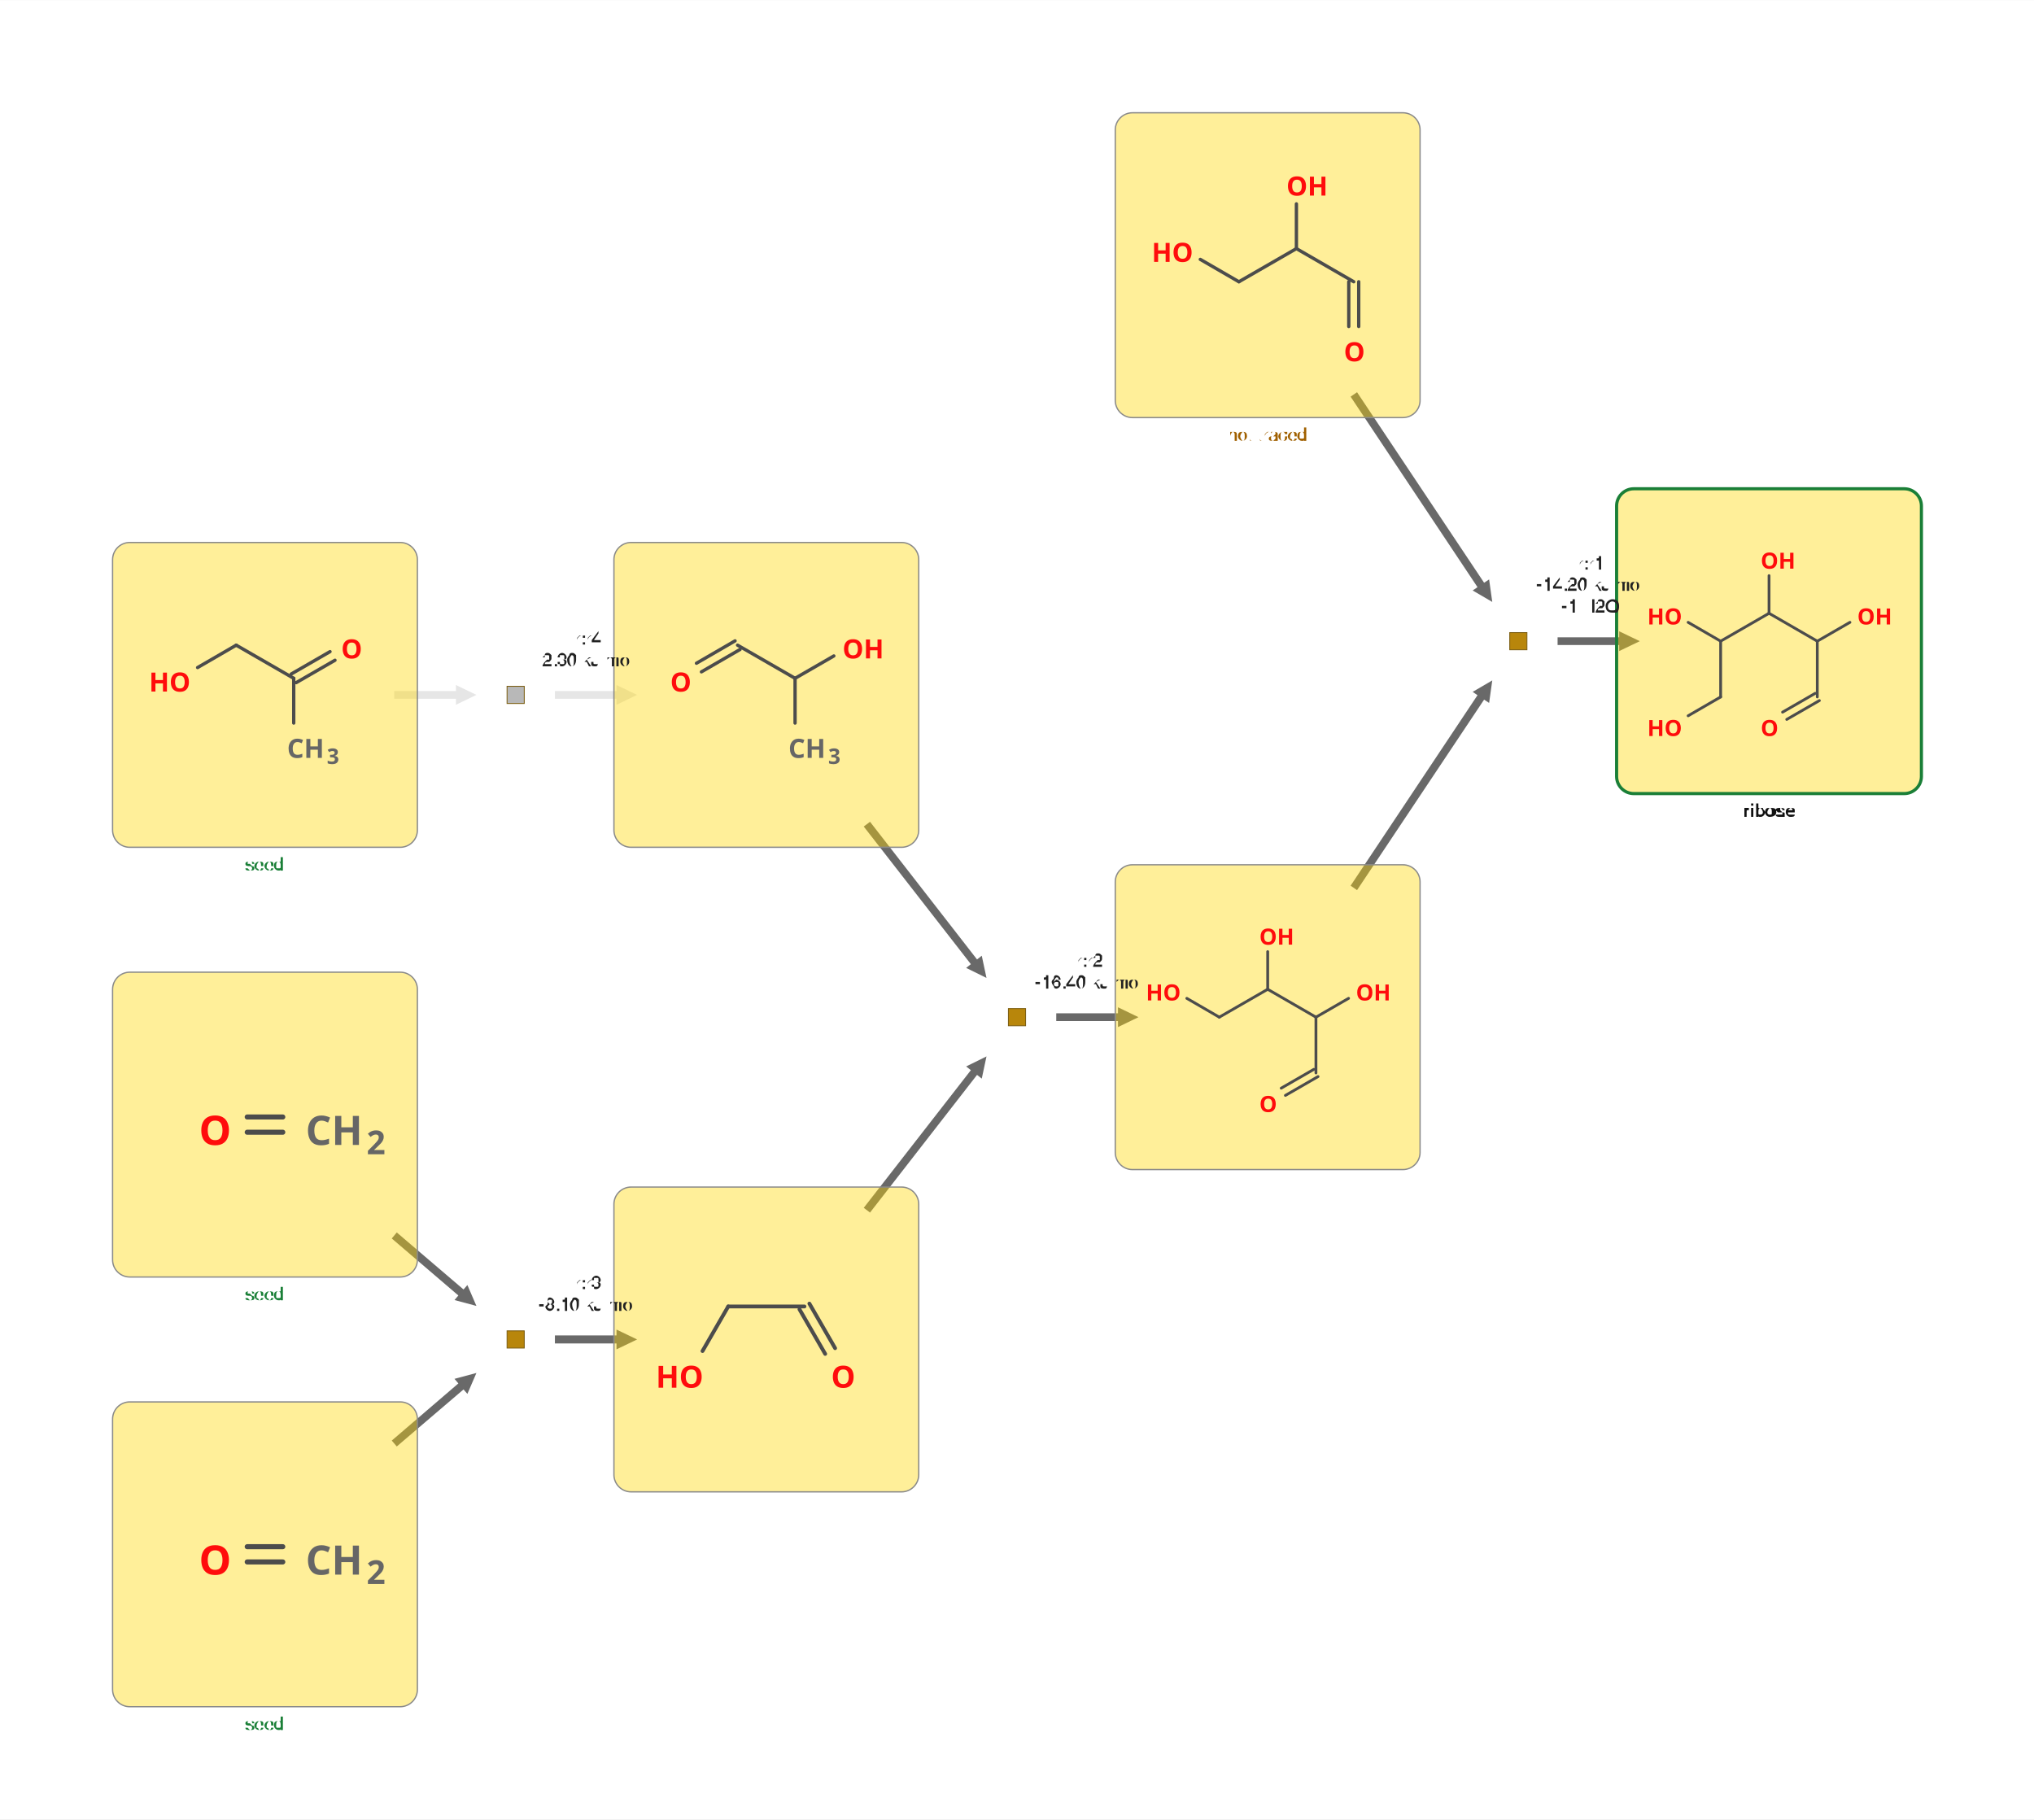
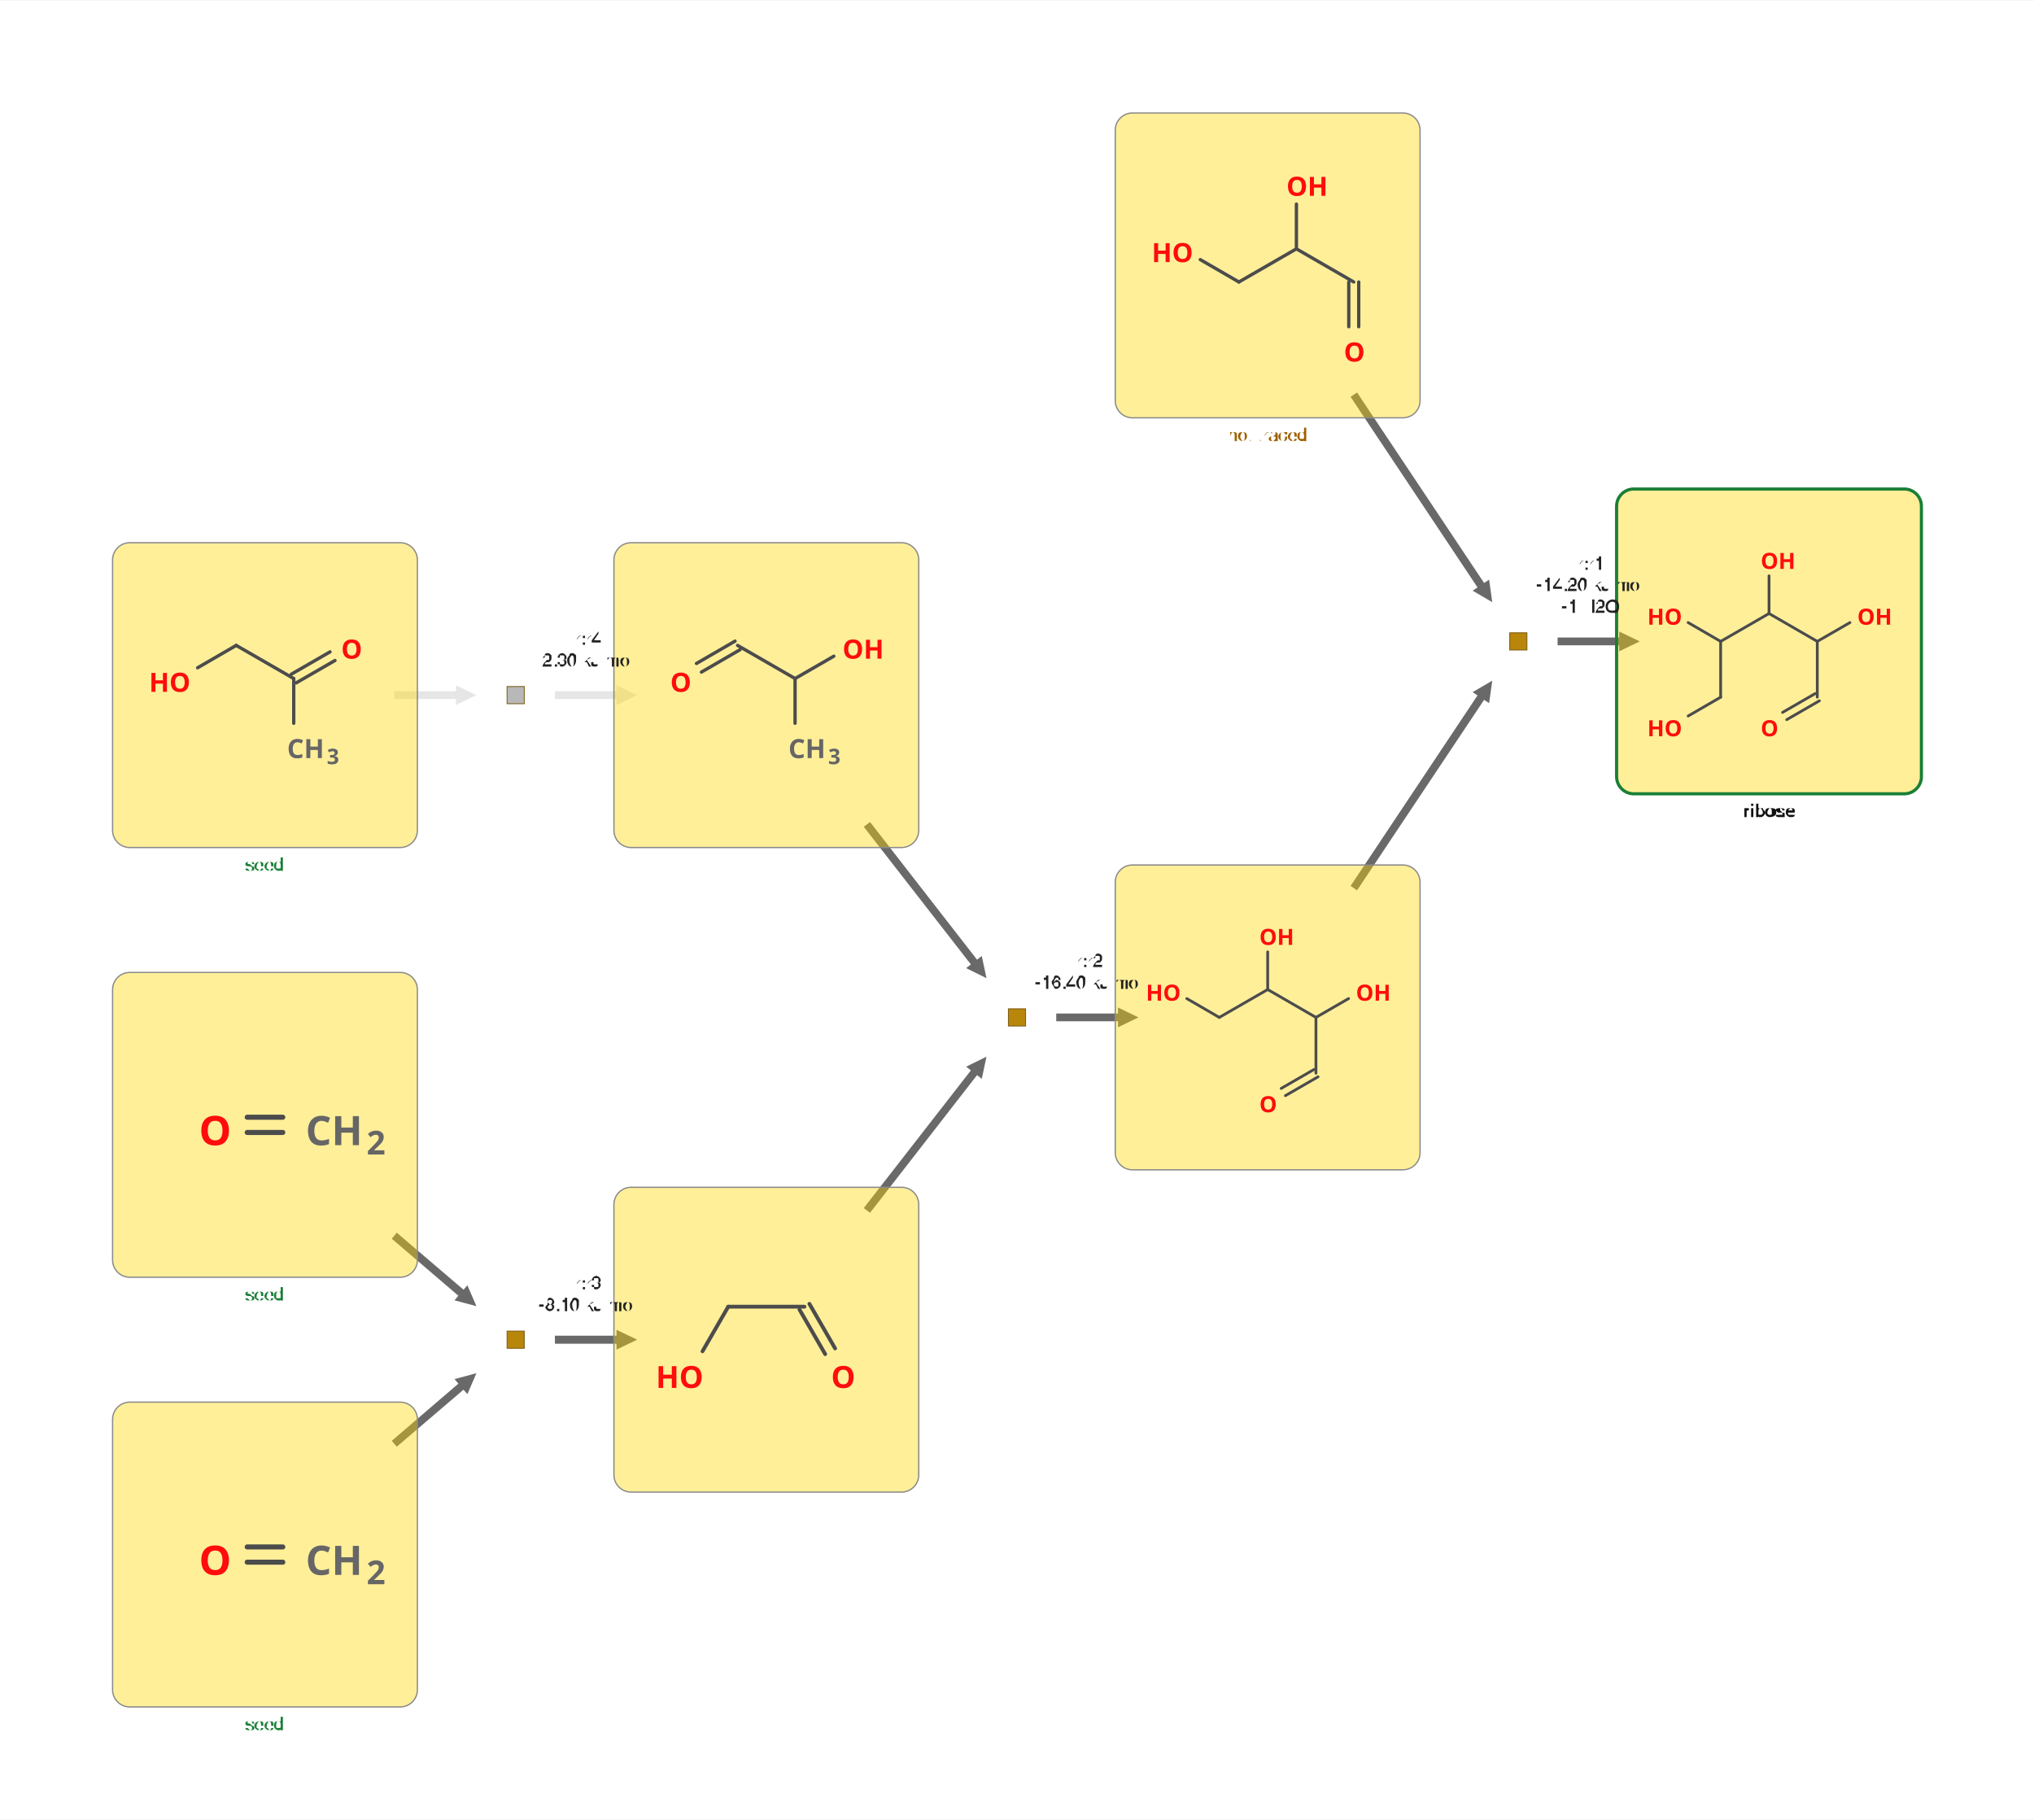
- <svg xmlns="http://www.w3.org/2000/svg" width="1100" height="984" viewBox="0 0 1100.00 983.80">
+ <svg xmlns="http://www.w3.org/2000/svg" width="1207" height="1080" viewBox="0 0 1207.00 1079.50">
  <rect width="100%" height="100%" fill="white" />
-   <g transform="scale(77.4648) translate(12.35,10.85)">
+   <g transform="scale(85) translate(12.35,10.85)">
    <path d="M-2.876,-4.637 L-1.989,-5.967 L-1.954,-5.944 L-1.932,-6.101 L-2.069,-6.021 L-2.035,-5.998 L-2.921,-4.668 Z" fill="#696969" opacity="1.0" />
    <path d="M-2.921,-8.082 L-2.035,-6.752 L-2.069,-6.729 L-1.932,-6.649 L-1.954,-6.806 L-1.989,-6.783 L-2.876,-8.113 Z" fill="#696969" opacity="1.0" />
    <path d="M-1.476,-6.348 L-1.046,-6.348 L-1.046,-6.306 L-0.902,-6.375 L-1.046,-6.444 L-1.046,-6.402 L-1.476,-6.402 Z" fill="#696969" opacity="1.0" />
    <path d="M-6.276,-2.386 L-5.529,-3.347 L-5.496,-3.321 L-5.463,-3.476 L-5.605,-3.406 L-5.572,-3.38 L-6.32,-2.419 Z" fill="#696969" opacity="1.0" />
    <path d="M-6.32,-5.081 L-5.572,-4.12 L-5.605,-4.094 L-5.463,-4.024 L-5.496,-4.179 L-5.529,-4.153 L-6.276,-5.114 Z" fill="#696969" opacity="1.0" />
    <path d="M-4.976,-3.723 L-4.545,-3.723 L-4.545,-3.681 L-4.402,-3.75 L-4.545,-3.819 L-4.545,-3.777 L-4.976,-3.777 Z" fill="#696969" opacity="1.0" />
    <path d="M-9.58,-0.753 L-9.114,-1.151 L-9.087,-1.12 L-9.024,-1.266 L-9.177,-1.225 L-9.15,-1.193 L-9.615,-0.794 Z" fill="#696969" opacity="1.0" />
    <path d="M-9.615,-2.205 L-9.15,-1.807 L-9.177,-1.775 L-9.024,-1.734 L-9.087,-1.88 L-9.114,-1.849 L-9.58,-2.247 Z" fill="#696969" opacity="1.0" />
    <path d="M-8.476,-1.472 L-8.046,-1.472 L-8.046,-1.431 L-7.902,-1.5 L-8.046,-1.569 L-8.046,-1.528 L-8.476,-1.528 Z" fill="#696969" opacity="1.0" />
    <path d="M-9.598,-5.973 L-9.167,-5.973 L-9.167,-5.931 L-9.024,-6 L-9.167,-6.069 L-9.167,-6.027 L-9.598,-6.027 Z" fill="#b8b8b8" opacity="0.35" />
    <path d="M-8.476,-5.973 L-8.046,-5.973 L-8.046,-5.931 L-7.902,-6 L-8.046,-6.069 L-8.046,-6.027 L-8.476,-6.027 Z" fill="#b8b8b8" opacity="0.35" />
    <rect x="-1.064" y="-7.439" width="2.128" height="2.128" rx="0.12" fill="#ffd700" fill-opacity="0.4" stroke="#1a7f37" stroke-width="0.022" />
    <svg x="-1.064" y="-7.439" width="2.128" height="2.128" viewBox="0 0 100 100" preserveAspectRatio="xMidYMid meet">
      <g transform="translate(0,0)">
        <svg width="100" height="100" x="0" y="0" viewBox="0 0 218.564 200" font-family="sans-serif" stroke="rgb(76,76,76)" stroke-width="2" stroke-linecap="round">
          <line x1="119.0" y1="150.9" x2="142.4" y2="137.4" opacity="1.0" stroke="rgb(76,76,76)" stroke-width="2.0" />
          <line x1="122.0" y1="156.1" x2="145.4" y2="142.6" opacity="1.0" stroke="rgb(76,76,76)" stroke-width="2.0" />
          <line x1="143.9" y1="140.0" x2="143.9" y2="100.0" opacity="1.0" stroke="rgb(76,76,76)" stroke-width="2.0" />
          <line x1="143.9" y1="100.0" x2="167.3" y2="86.5" opacity="1.0" stroke="rgb(76,76,76)" stroke-width="2.0" />
          <line x1="143.9" y1="100.0" x2="109.3" y2="80.0" opacity="1.0" stroke="rgb(76,76,76)" stroke-width="2.0" />
          <line x1="109.3" y1="80.0" x2="109.3" y2="53.0" opacity="1.0" stroke="rgb(76,76,76)" stroke-width="2.0" />
          <line x1="109.3" y1="80.0" x2="74.6" y2="100.0" opacity="1.0" stroke="rgb(76,76,76)" stroke-width="2.0" />
          <line x1="74.6" y1="100.0" x2="51.3" y2="86.5" opacity="1.0" stroke="rgb(76,76,76)" stroke-width="2.0" />
          <line x1="74.6" y1="100.0" x2="74.6" y2="140.0" opacity="1.0" stroke="rgb(76,76,76)" stroke-width="2.0" />
          <line x1="74.6" y1="140.0" x2="51.3" y2="153.5" opacity="1.0" stroke="rgb(76,76,76)" stroke-width="2.0" />
          <text x="103.282" y="168" fill="rgb(255,12,12)" stroke-width="0" font-weight="bold" font-size="16">O</text>
          <text x="172.564" y="88" fill="rgb(255,12,12)" stroke-width="0" font-weight="bold" font-size="16">OH</text>
          <text x="103.282" y="48" fill="rgb(255,12,12)" stroke-width="0" font-weight="bold" font-size="16">OH</text>
          <text x="22" y="88" fill="rgb(255,12,12)" stroke-width="0" font-weight="bold" font-size="16">HO</text>
          <text x="22" y="168" fill="rgb(255,12,12)" stroke-width="0" font-weight="bold" font-size="16">HO</text>
        </svg>
      </g>
      <text font-size="18" fill="gray" font-family="sans-serif" x="10" y="20" />
    </svg>
    <text x="0" y="-5.149" font-family="Helvetica, Arial, sans-serif" font-size="0.125" text-anchor="middle" fill="#111" font-weight="bold">ribose</text>
    <path d="M-1.69,-6.435 L-1.81,-6.435 L-1.81,-6.315 L-1.69,-6.315 Z" fill="#b8860b" stroke="#7a5c10" stroke-width="0.006" />
    <text x="-1.244" y="-6.875" font-family="Helvetica, Arial, sans-serif" font-size="0.125" text-anchor="middle" fill="#222" font-weight="normal">r:r1</text>
    <text x="-1.244" y="-6.725" font-family="Helvetica, Arial, sans-serif" font-size="0.125" text-anchor="middle" fill="#222" font-weight="normal">-14.20 kJ/mol</text>
    <text x="-1.244" y="-6.575" font-family="Helvetica, Arial, sans-serif" font-size="0.125" text-anchor="middle" fill="#222" font-weight="normal">-1 H2O</text>
    <rect x="-4.564" y="-4.814" width="2.128" height="2.128" rx="0.12" fill="#ffd700" fill-opacity="0.4" stroke="#8a8a8a" stroke-width="0.009" />
    <svg x="-4.564" y="-4.814" width="2.128" height="2.128" viewBox="0 0 100 100" preserveAspectRatio="xMidYMid meet">
      <g transform="translate(0,0)">
        <svg width="100" height="100" x="0" y="0" viewBox="0 0 218.564 200" font-family="sans-serif" stroke="rgb(76,76,76)" stroke-width="2" stroke-linecap="round">
          <line x1="119.0" y1="150.9" x2="142.4" y2="137.4" opacity="1.0" stroke="rgb(76,76,76)" stroke-width="2.0" />
          <line x1="122.0" y1="156.1" x2="145.4" y2="142.6" opacity="1.0" stroke="rgb(76,76,76)" stroke-width="2.0" />
          <line x1="143.9" y1="140.0" x2="143.9" y2="100.0" opacity="1.0" stroke="rgb(76,76,76)" stroke-width="2.0" />
          <line x1="143.9" y1="100.0" x2="167.3" y2="86.5" opacity="1.0" stroke="rgb(76,76,76)" stroke-width="2.0" />
          <line x1="143.9" y1="100.0" x2="109.3" y2="80.0" opacity="1.0" stroke="rgb(76,76,76)" stroke-width="2.0" />
          <line x1="109.3" y1="80.0" x2="109.3" y2="53.0" opacity="1.0" stroke="rgb(76,76,76)" stroke-width="2.0" />
          <line x1="109.3" y1="80.0" x2="74.6" y2="100.0" opacity="1.0" stroke="rgb(76,76,76)" stroke-width="2.0" />
          <line x1="74.6" y1="100.0" x2="51.3" y2="86.5" opacity="1.0" stroke="rgb(76,76,76)" stroke-width="2.0" />
          <text x="103.282" y="168" fill="rgb(255,12,12)" stroke-width="0" font-weight="bold" font-size="16">O</text>
          <text x="172.564" y="88" fill="rgb(255,12,12)" stroke-width="0" font-weight="bold" font-size="16">OH</text>
          <text x="103.282" y="48" fill="rgb(255,12,12)" stroke-width="0" font-weight="bold" font-size="16">OH</text>
          <text x="22" y="88" fill="rgb(255,12,12)" stroke-width="0" font-weight="bold" font-size="16">HO</text>
        </svg>
      </g>
      <text font-size="18" fill="gray" font-family="sans-serif" x="10" y="20" />
    </svg>
    <path d="M-5.19,-3.81 L-5.31,-3.81 L-5.31,-3.69 L-5.19,-3.69 Z" fill="#b8860b" stroke="#7a5c10" stroke-width="0.006" />
    <text x="-4.744" y="-4.1" font-family="Helvetica, Arial, sans-serif" font-size="0.125" text-anchor="middle" fill="#222" font-weight="normal">r:r2</text>
    <text x="-4.744" y="-3.95" font-family="Helvetica, Arial, sans-serif" font-size="0.125" text-anchor="middle" fill="#222" font-weight="normal">-16.40 kJ/mol</text>
    <rect x="-8.064" y="-2.564" width="2.128" height="2.128" rx="0.12" fill="#ffd700" fill-opacity="0.4" stroke="#8a8a8a" stroke-width="0.009" />
    <svg x="-8.064" y="-2.564" width="2.128" height="2.128" viewBox="0 0 100 100" preserveAspectRatio="xMidYMid meet">
      <g transform="translate(0,0)">
        <svg width="100" height="100" x="0" y="0" viewBox="0 0 160 114.641" font-family="sans-serif" stroke="rgb(76,76,76)" stroke-width="2" stroke-linecap="round">
          <line x1="110.9" y1="64.9" x2="97.4" y2="41.5" opacity="1.0" stroke="rgb(76,76,76)" stroke-width="2.0" />
          <line x1="116.1" y1="61.9" x2="102.6" y2="38.5" opacity="1.0" stroke="rgb(76,76,76)" stroke-width="2.0" />
          <line x1="100.0" y1="40.0" x2="60.0" y2="40.0" opacity="1.0" stroke="rgb(76,76,76)" stroke-width="2.0" />
          <line x1="60.0" y1="40.0" x2="46.5" y2="63.4" opacity="1.0" stroke="rgb(76,76,76)" stroke-width="2.0" />
          <text x="114" y="82.641" fill="rgb(255,12,12)" stroke-width="0" font-weight="bold" font-size="16">O</text>
          <text x="22" y="82.641" fill="rgb(255,12,12)" stroke-width="0" font-weight="bold" font-size="16">HO</text>
        </svg>
      </g>
      <text font-size="18" fill="gray" font-family="sans-serif" x="10" y="20" />
    </svg>
    <path d="M-8.69,-1.56 L-8.81,-1.56 L-8.81,-1.44 L-8.69,-1.44 Z" fill="#b8860b" stroke="#7a5c10" stroke-width="0.006" />
    <text x="-8.244" y="-1.85" font-family="Helvetica, Arial, sans-serif" font-size="0.125" text-anchor="middle" fill="#222" font-weight="normal">r:r3</text>
    <text x="-8.244" y="-1.7" font-family="Helvetica, Arial, sans-serif" font-size="0.125" text-anchor="middle" fill="#222" font-weight="normal">-8.10 kJ/mol</text>
    <rect x="-11.564" y="-1.064" width="2.128" height="2.128" rx="0.12" fill="#ffd700" fill-opacity="0.4" stroke="#8a8a8a" stroke-width="0.009" />
    <svg x="-11.564" y="-1.064" width="2.128" height="2.128" viewBox="0 0 100 100" preserveAspectRatio="xMidYMid meet">
      <g transform="translate(0,0)">
        <svg width="100" height="100" x="0" y="0" viewBox="0 0 120 80" font-family="sans-serif" stroke="rgb(76,76,76)" stroke-width="2" stroke-linecap="round">
          <line x1="67.0" y1="43.0" x2="53.0" y2="43.0" opacity="1.0" stroke="rgb(76,76,76)" stroke-width="2.0" />
          <line x1="67.0" y1="37.0" x2="53.0" y2="37.0" opacity="1.0" stroke="rgb(76,76,76)" stroke-width="2.0" />
          <text x="76" y="48" fill="rgb(102,102,102)" stroke-width="0" font-weight="bold" font-size="16">CH</text>
          <text x="100" y="51.68" fill="rgb(102,102,102)" stroke-width="0" font-weight="bold" font-size="13">2</text>
          <text x="34" y="48" fill="rgb(255,12,12)" stroke-width="0" font-weight="bold" font-size="16">O</text>
        </svg>
      </g>
      <text font-size="18" fill="gray" font-family="sans-serif" x="10" y="20" />
    </svg>
    <text x="-10.5" y="1.226" font-family="Helvetica, Arial, sans-serif" font-size="0.125" text-anchor="middle" fill="#1a7f37" font-weight="normal">seed</text>
    <rect x="-11.564" y="-4.064" width="2.128" height="2.128" rx="0.12" fill="#ffd700" fill-opacity="0.4" stroke="#8a8a8a" stroke-width="0.009" />
    <svg x="-11.564" y="-4.064" width="2.128" height="2.128" viewBox="0 0 100 100" preserveAspectRatio="xMidYMid meet">
      <g transform="translate(0,0)">
        <svg width="100" height="100" x="0" y="0" viewBox="0 0 120 80" font-family="sans-serif" stroke="rgb(76,76,76)" stroke-width="2" stroke-linecap="round">
          <line x1="67.0" y1="43.0" x2="53.0" y2="43.0" opacity="1.0" stroke="rgb(76,76,76)" stroke-width="2.0" />
          <line x1="67.0" y1="37.0" x2="53.0" y2="37.0" opacity="1.0" stroke="rgb(76,76,76)" stroke-width="2.0" />
          <text x="76" y="48" fill="rgb(102,102,102)" stroke-width="0" font-weight="bold" font-size="16">CH</text>
          <text x="100" y="51.68" fill="rgb(102,102,102)" stroke-width="0" font-weight="bold" font-size="13">2</text>
          <text x="34" y="48" fill="rgb(255,12,12)" stroke-width="0" font-weight="bold" font-size="16">O</text>
        </svg>
      </g>
      <text font-size="18" fill="gray" font-family="sans-serif" x="10" y="20" />
    </svg>
    <text x="-10.5" y="-1.774" font-family="Helvetica, Arial, sans-serif" font-size="0.125" text-anchor="middle" fill="#1a7f37" font-weight="normal">seed</text>
    <rect x="-8.064" y="-7.064" width="2.128" height="2.128" rx="0.12" fill="#ffd700" fill-opacity="0.4" stroke="#8a8a8a" stroke-width="0.009" />
    <svg x="-8.064" y="-7.064" width="2.128" height="2.128" viewBox="0 0 100 100" preserveAspectRatio="xMidYMid meet">
      <g transform="translate(0,0)">
        <svg width="100" height="100" x="0" y="0" viewBox="0 0 183.923 140" font-family="sans-serif" stroke="rgb(76,76,76)" stroke-width="2" stroke-linecap="round">
          <line x1="109.3" y1="87.0" x2="109.3" y2="60.0" opacity="1.0" stroke="rgb(76,76,76)" stroke-width="2.0" />
          <line x1="109.3" y1="60.0" x2="132.7" y2="46.5" opacity="1.0" stroke="rgb(76,76,76)" stroke-width="2.0" />
          <line x1="109.3" y1="60.0" x2="74.6" y2="40.0" opacity="1.0" stroke="rgb(76,76,76)" stroke-width="2.0" />
          <line x1="76.1" y1="42.6" x2="52.8" y2="56.1" opacity="1.0" stroke="rgb(76,76,76)" stroke-width="2.0" />
          <line x1="73.1" y1="37.4" x2="49.8" y2="50.9" opacity="1.0" stroke="rgb(76,76,76)" stroke-width="2.0" />
          <text x="105.282" y="108" fill="rgb(102,102,102)" stroke-width="0" font-weight="bold" font-size="16">CH</text>
          <text x="129.282" y="111.68" fill="rgb(102,102,102)" stroke-width="0" font-weight="bold" font-size="13">3</text>
          <text x="137.923" y="48" fill="rgb(255,12,12)" stroke-width="0" font-weight="bold" font-size="16">OH</text>
          <text x="34" y="68" fill="rgb(255,12,12)" stroke-width="0" font-weight="bold" font-size="16">O</text>
        </svg>
      </g>
      <text font-size="18" fill="gray" font-family="sans-serif" x="10" y="20" />
    </svg>
    <path d="M-8.69,-6.06 L-8.81,-6.06 L-8.81,-5.94 L-8.69,-5.94 Z" fill="#b8b8b8" stroke="#7a5c10" stroke-width="0.006" />
    <text x="-8.244" y="-6.35" font-family="Helvetica, Arial, sans-serif" font-size="0.125" text-anchor="middle" fill="#222" font-weight="normal">r:r4</text>
    <text x="-8.244" y="-6.2" font-family="Helvetica, Arial, sans-serif" font-size="0.125" text-anchor="middle" fill="#222" font-weight="normal">2.30 kJ/mol</text>
    <rect x="-11.564" y="-7.064" width="2.128" height="2.128" rx="0.12" fill="#ffd700" fill-opacity="0.4" stroke="#8a8a8a" stroke-width="0.009" />
    <svg x="-11.564" y="-7.064" width="2.128" height="2.128" viewBox="0 0 100 100" preserveAspectRatio="xMidYMid meet">
      <g transform="translate(0,0)">
        <svg width="100" height="100" x="0" y="0" viewBox="0 0 183.923 140" font-family="sans-serif" stroke="rgb(76,76,76)" stroke-width="2" stroke-linecap="round">
          <line x1="109.3" y1="87.0" x2="109.3" y2="60.0" opacity="1.0" stroke="rgb(76,76,76)" stroke-width="2.0" />
          <line x1="107.8" y1="57.4" x2="131.2" y2="43.9" opacity="1.0" stroke="rgb(76,76,76)" stroke-width="2.0" />
          <line x1="110.8" y1="62.6" x2="134.2" y2="49.1" opacity="1.0" stroke="rgb(76,76,76)" stroke-width="2.0" />
          <line x1="109.3" y1="60.0" x2="74.6" y2="40.0" opacity="1.0" stroke="rgb(76,76,76)" stroke-width="2.0" />
          <line x1="74.6" y1="40.0" x2="51.3" y2="53.5" opacity="1.0" stroke="rgb(76,76,76)" stroke-width="2.0" />
          <text x="105.282" y="108" fill="rgb(102,102,102)" stroke-width="0" font-weight="bold" font-size="16">CH</text>
          <text x="129.282" y="111.68" fill="rgb(102,102,102)" stroke-width="0" font-weight="bold" font-size="13">3</text>
          <text x="137.923" y="48" fill="rgb(255,12,12)" stroke-width="0" font-weight="bold" font-size="16">O</text>
          <text x="22" y="68" fill="rgb(255,12,12)" stroke-width="0" font-weight="bold" font-size="16">HO</text>
        </svg>
      </g>
      <text font-size="18" fill="gray" font-family="sans-serif" x="10" y="20" />
    </svg>
    <text x="-10.5" y="-4.774" font-family="Helvetica, Arial, sans-serif" font-size="0.125" text-anchor="middle" fill="#1a7f37" font-weight="normal">seed</text>
    <rect x="-4.564" y="-10.064" width="2.128" height="2.128" rx="0.12" fill="#ffd700" fill-opacity="0.4" stroke="#8a8a8a" stroke-width="0.009" />
    <svg x="-4.564" y="-10.064" width="2.128" height="2.128" viewBox="0 0 100 100" preserveAspectRatio="xMidYMid meet">
      <g transform="translate(0,0)">
        <svg width="100" height="100" x="0" y="0" viewBox="0 0 183.923 180" font-family="sans-serif" stroke="rgb(76,76,76)" stroke-width="2" stroke-linecap="round">
          <line x1="140.9" y1="127.0" x2="140.9" y2="100.0" opacity="1.0" stroke="rgb(76,76,76)" stroke-width="2.0" />
          <line x1="146.9" y1="127.0" x2="146.9" y2="100.0" opacity="1.0" stroke="rgb(76,76,76)" stroke-width="2.0" />
          <line x1="143.9" y1="100.0" x2="109.3" y2="80.0" opacity="1.0" stroke="rgb(76,76,76)" stroke-width="2.0" />
          <line x1="109.3" y1="80.0" x2="109.3" y2="53.0" opacity="1.0" stroke="rgb(76,76,76)" stroke-width="2.0" />
          <line x1="109.3" y1="80.0" x2="74.6" y2="100.0" opacity="1.0" stroke="rgb(76,76,76)" stroke-width="2.0" />
          <line x1="74.6" y1="100.0" x2="51.3" y2="86.5" opacity="1.0" stroke="rgb(76,76,76)" stroke-width="2.0" />
          <text x="137.923" y="148" fill="rgb(255,12,12)" stroke-width="0" font-weight="bold" font-size="16">O</text>
          <text x="103.282" y="48" fill="rgb(255,12,12)" stroke-width="0" font-weight="bold" font-size="16">OH</text>
          <text x="22" y="88" fill="rgb(255,12,12)" stroke-width="0" font-weight="bold" font-size="16">HO</text>
        </svg>
      </g>
      <text font-size="18" fill="gray" font-family="sans-serif" x="10" y="20" />
    </svg>
    <text x="-3.5" y="-7.774" font-family="Helvetica, Arial, sans-serif" font-size="0.125" text-anchor="middle" fill="#a06000" font-weight="normal">not traced</text>
  </g>
</svg>
